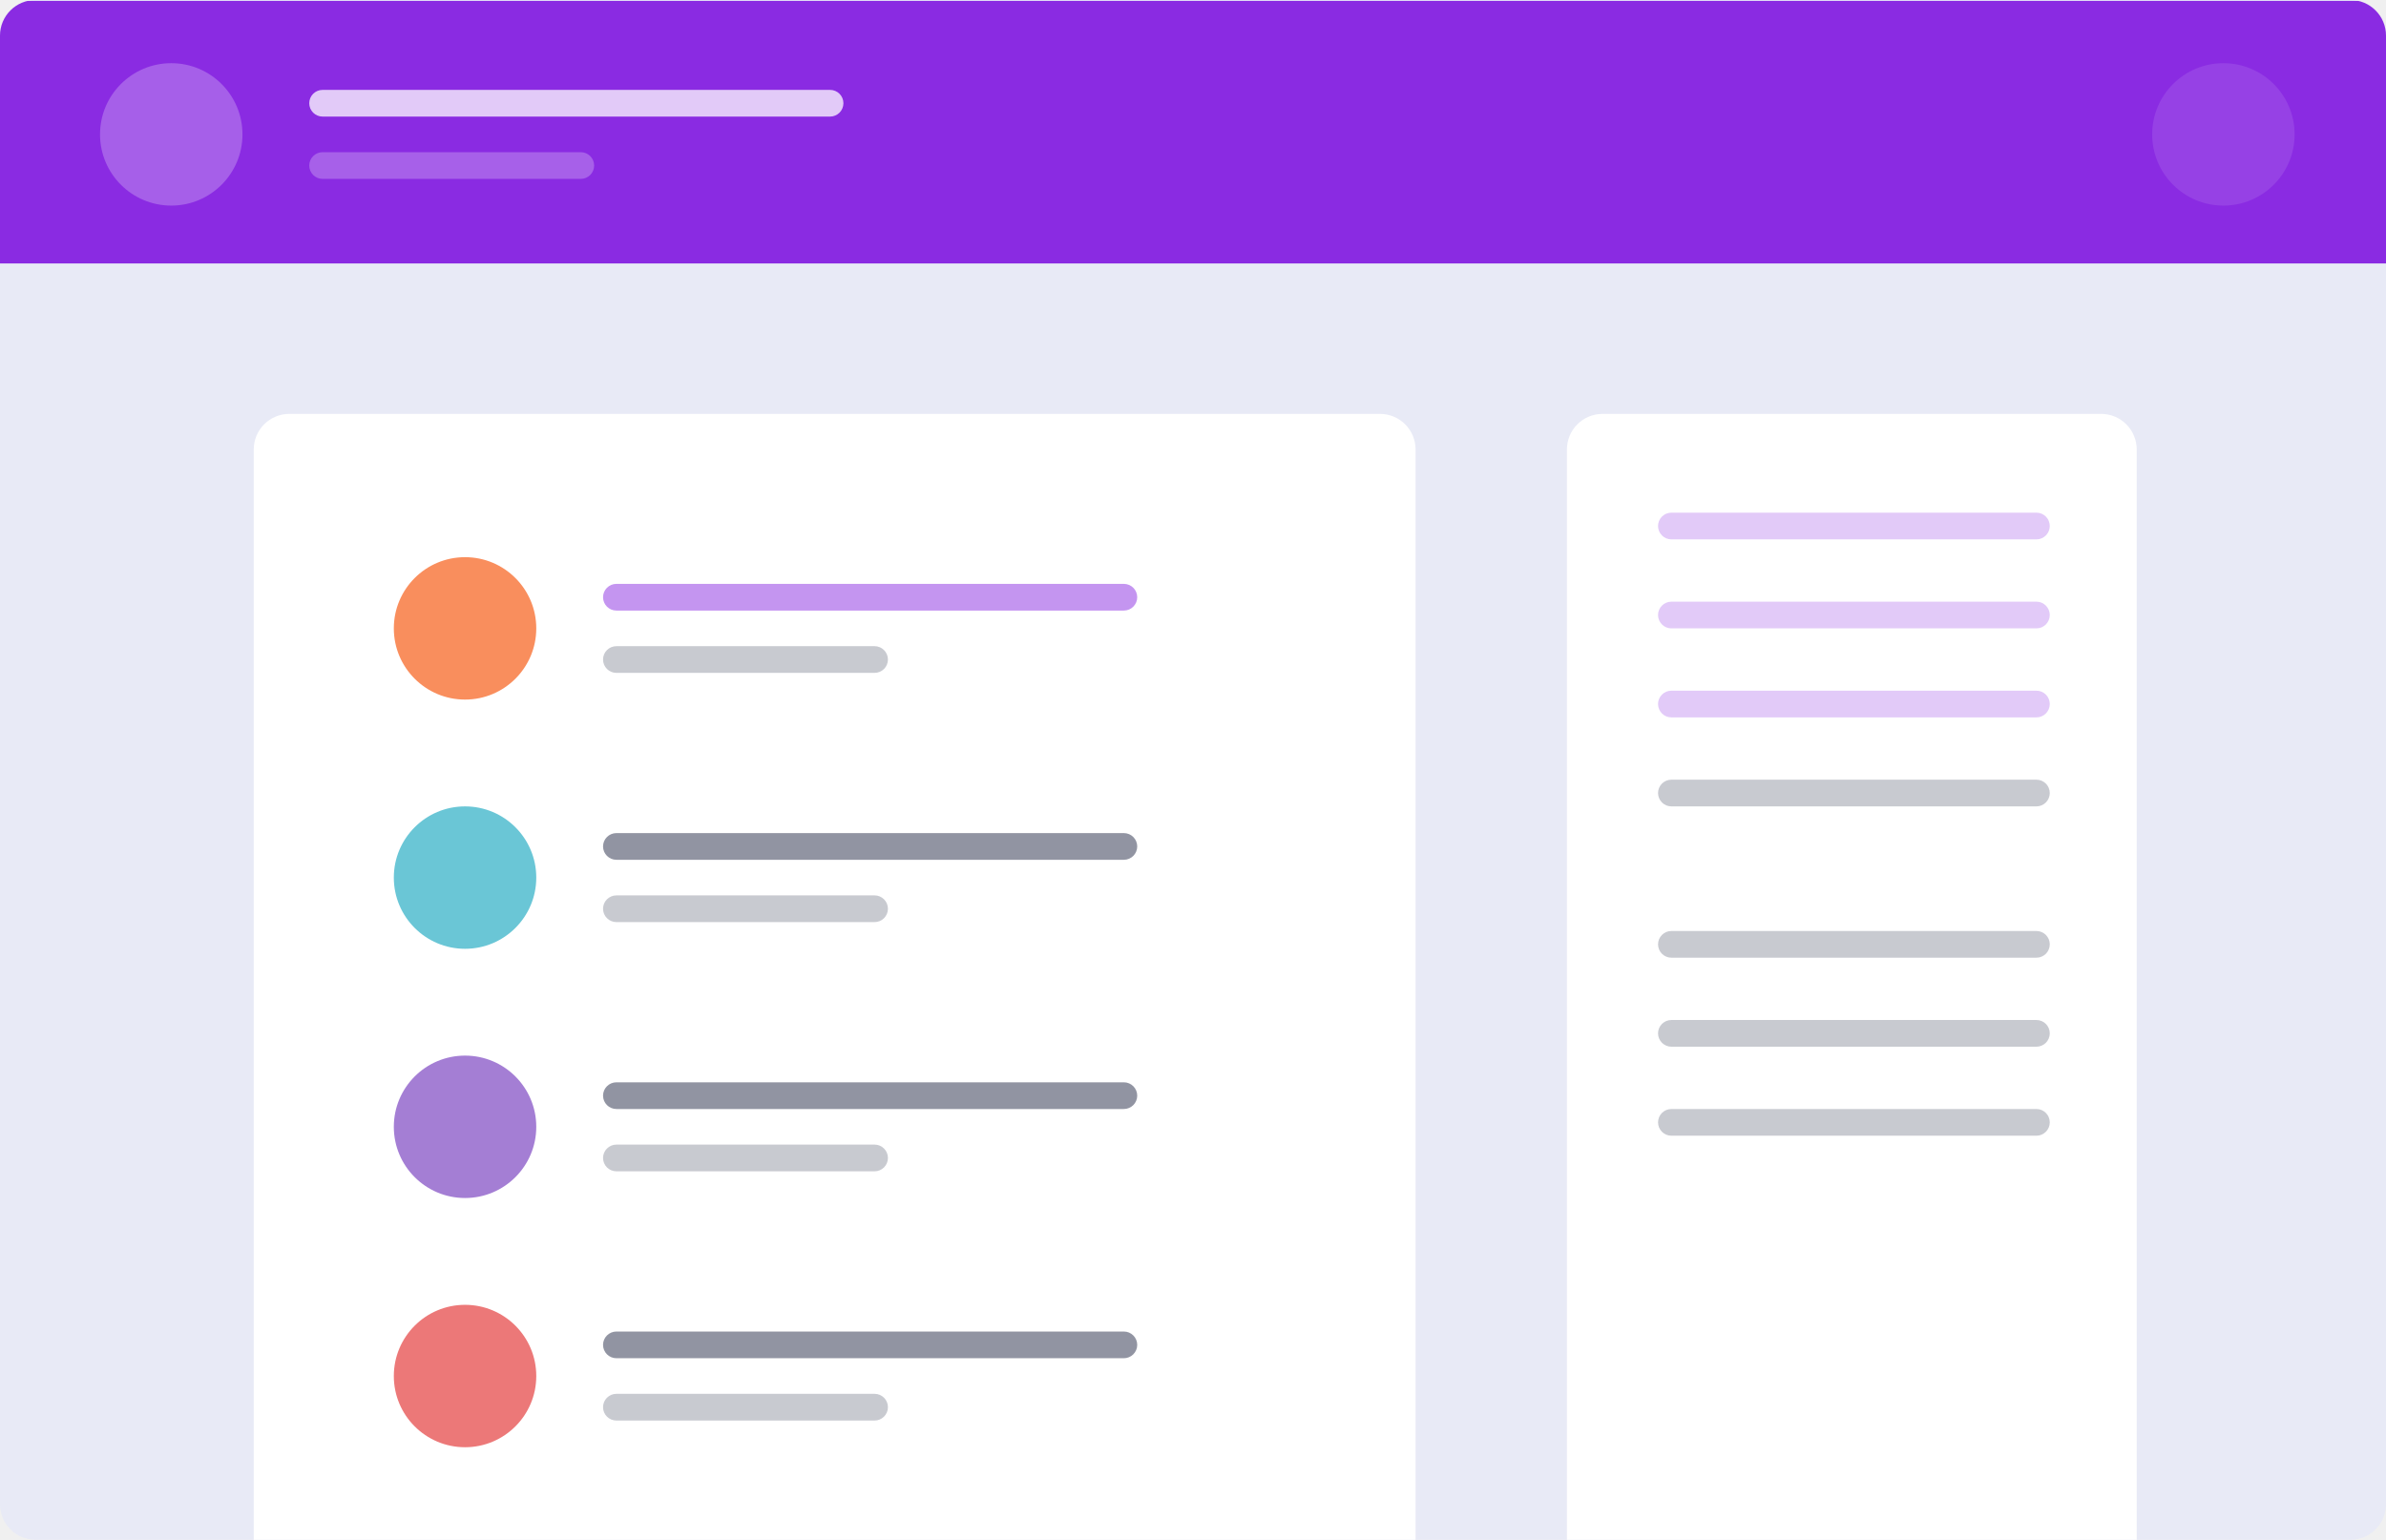
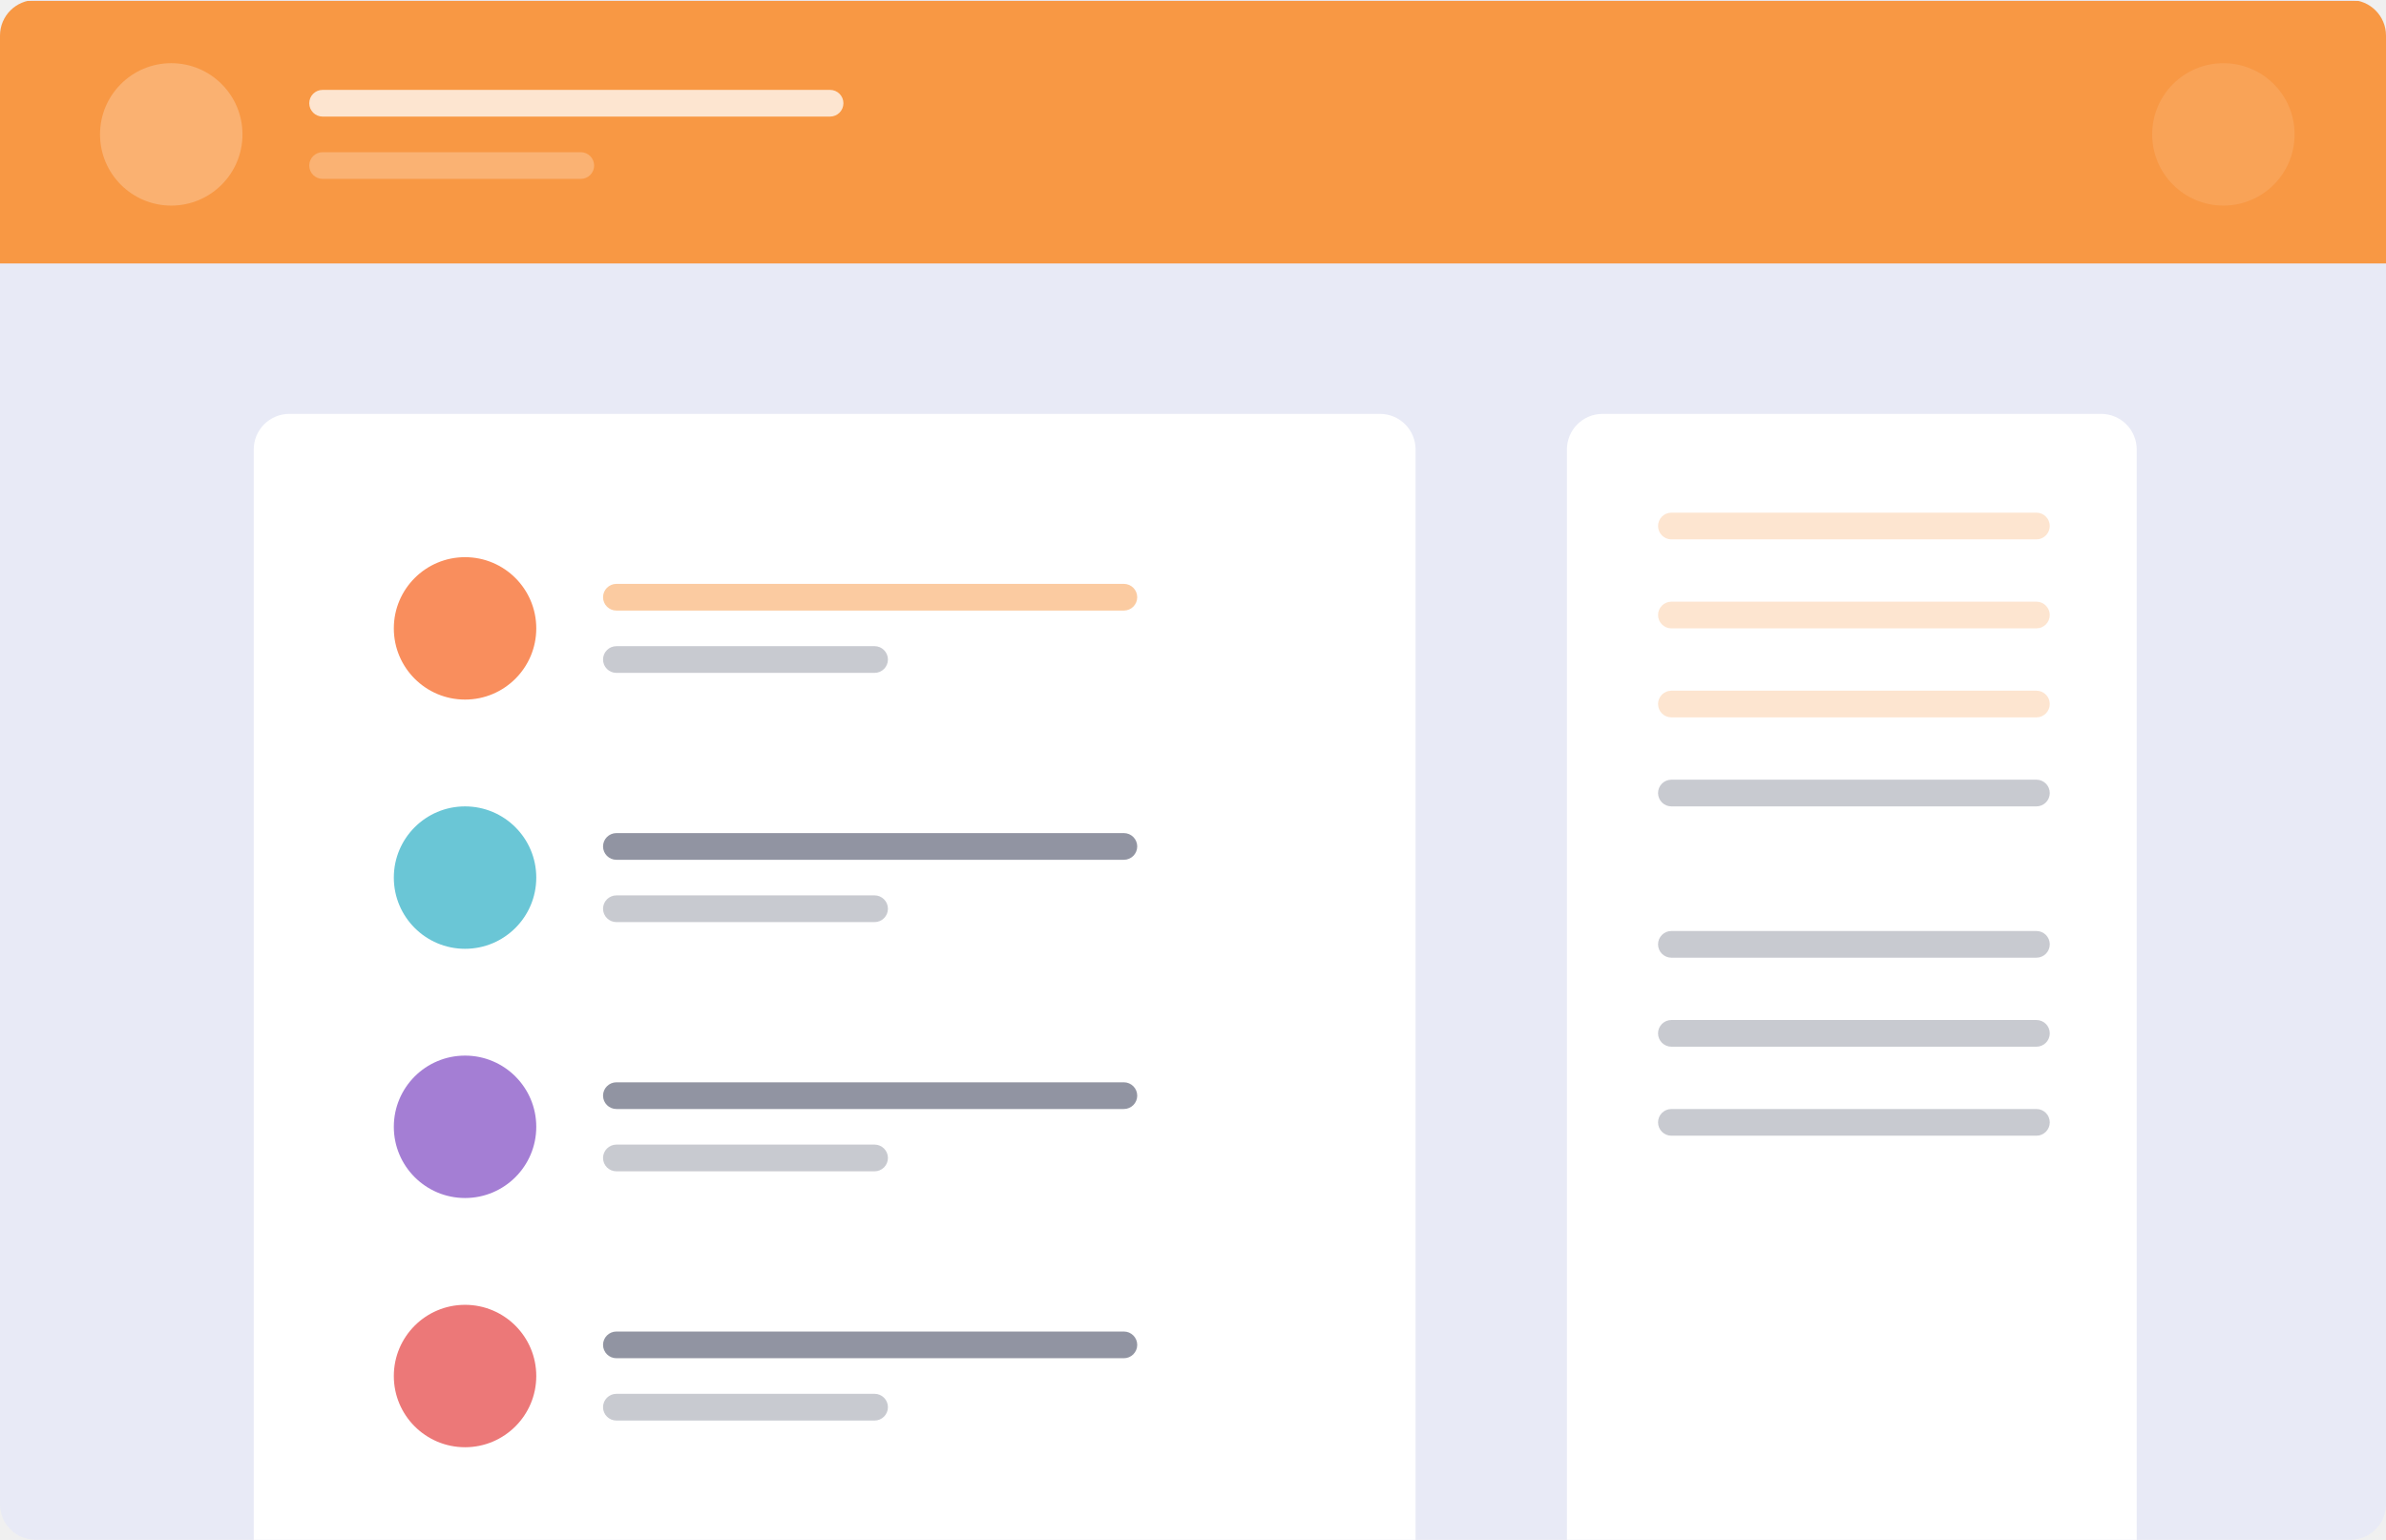
<svg xmlns="http://www.w3.org/2000/svg" xmlns:xlink="http://www.w3.org/1999/xlink" width="536" height="346">
  <defs>
    <rect id="a" width="536" height="346" rx="8" />
  </defs>
  <g fill="none" fill-rule="evenodd">
    <mask id="b" fill="#fff">
      <use xlink:href="#a" />
    </mask>
    <use fill="#E8EAF6" fill-rule="nonzero" xlink:href="#a" />
    <g mask="url(#b)">
-       <path fill="#8a2be2" d="M-3.53.197h547v59h-547z" />
+       <path fill="#f89844" d="M-3.53.197h547v59h-547z" />
      <g transform="translate(22.47 14.197)" fill="#FFF">
        <circle cx="16" cy="16" r="16" opacity=".245" />
        <circle cx="477" cy="16" r="16" opacity=".104" />
        <g transform="translate(47 6)">
          <rect width="120" height="6" opacity=".75" rx="3" />
          <rect width="64" height="6" y="14" opacity=".25" rx="3" />
        </g>
      </g>
    </g>
    <g mask="url(#b)">
      <g transform="translate(57 93)">
        <rect width="261" height="316" fill="#FFF" rx="8" />
        <rect width="128" height="316" x="295" fill="#FFF" rx="8" />
-         <rect width="120" height="6" x="78.47" y="38.197" fill="#8a2be2" opacity=".5" rx="3" />
+         <rect width="120" height="6" x="78.47" y="38.197" fill="#f89844" opacity=".5" rx="3" />
      </g>
    </g>
    <g transform="translate(88.47 115.197)">
      <circle cx="16" cy="26" r="16" fill="#F98E5D" />
-       <rect width="88" height="6" x="284" fill="#8a2be2" opacity=".25" rx="3" />
-       <rect width="88" height="6" x="284" y="20" fill="#8a2be2" opacity=".25" rx="3" />
-       <rect width="88" height="6" x="284" y="40" fill="#8a2be2" opacity=".25" rx="3" />
+       <rect width="88" height="6" x="284" fill="#f89844" opacity=".25" rx="3" />
+       <rect width="88" height="6" x="284" y="20" fill="#f89844" opacity=".25" rx="3" />
+       <rect width="88" height="6" x="284" y="40" fill="#f89844" opacity=".25" rx="3" />
      <rect width="88" height="6" x="284" y="60" fill="#242A45" opacity=".25" rx="3" />
      <rect width="88" height="6" x="284" y="94" fill="#242A45" opacity=".25" rx="3" />
      <rect width="88" height="6" x="284" y="114" fill="#242A45" opacity=".25" rx="3" />
      <rect width="88" height="6" x="284" y="134" fill="#242A45" opacity=".25" rx="3" />
      <rect width="64" height="6" x="47" y="30" fill="#242A45" opacity=".25" rx="3" />
    </g>
    <g transform="translate(88.47 181.197)">
      <circle cx="16" cy="16" r="16" fill="#6AC6D6" />
      <rect width="120" height="6" x="47" y="6" fill="#242A45" opacity=".5" rx="3" />
      <rect width="64" height="6" x="47" y="20" fill="#242A45" opacity=".25" rx="3" />
    </g>
    <g transform="translate(88.47 237.197)">
      <circle cx="16" cy="16" r="16" fill="#A47ED4" />
      <rect width="120" height="6" x="47" y="6" fill="#242A45" opacity=".5" rx="3" />
      <rect width="64" height="6" x="47" y="20" fill="#242A45" opacity=".25" rx="3" />
    </g>
    <g transform="translate(88.47 293.197)">
      <circle cx="16" cy="16" r="16" fill="#EC7878" />
      <rect width="120" height="6" x="47" y="6" fill="#242A45" opacity=".5" rx="3" />
      <rect width="64" height="6" x="47" y="20" fill="#242A45" opacity=".25" rx="3" />
    </g>
  </g>
</svg>
